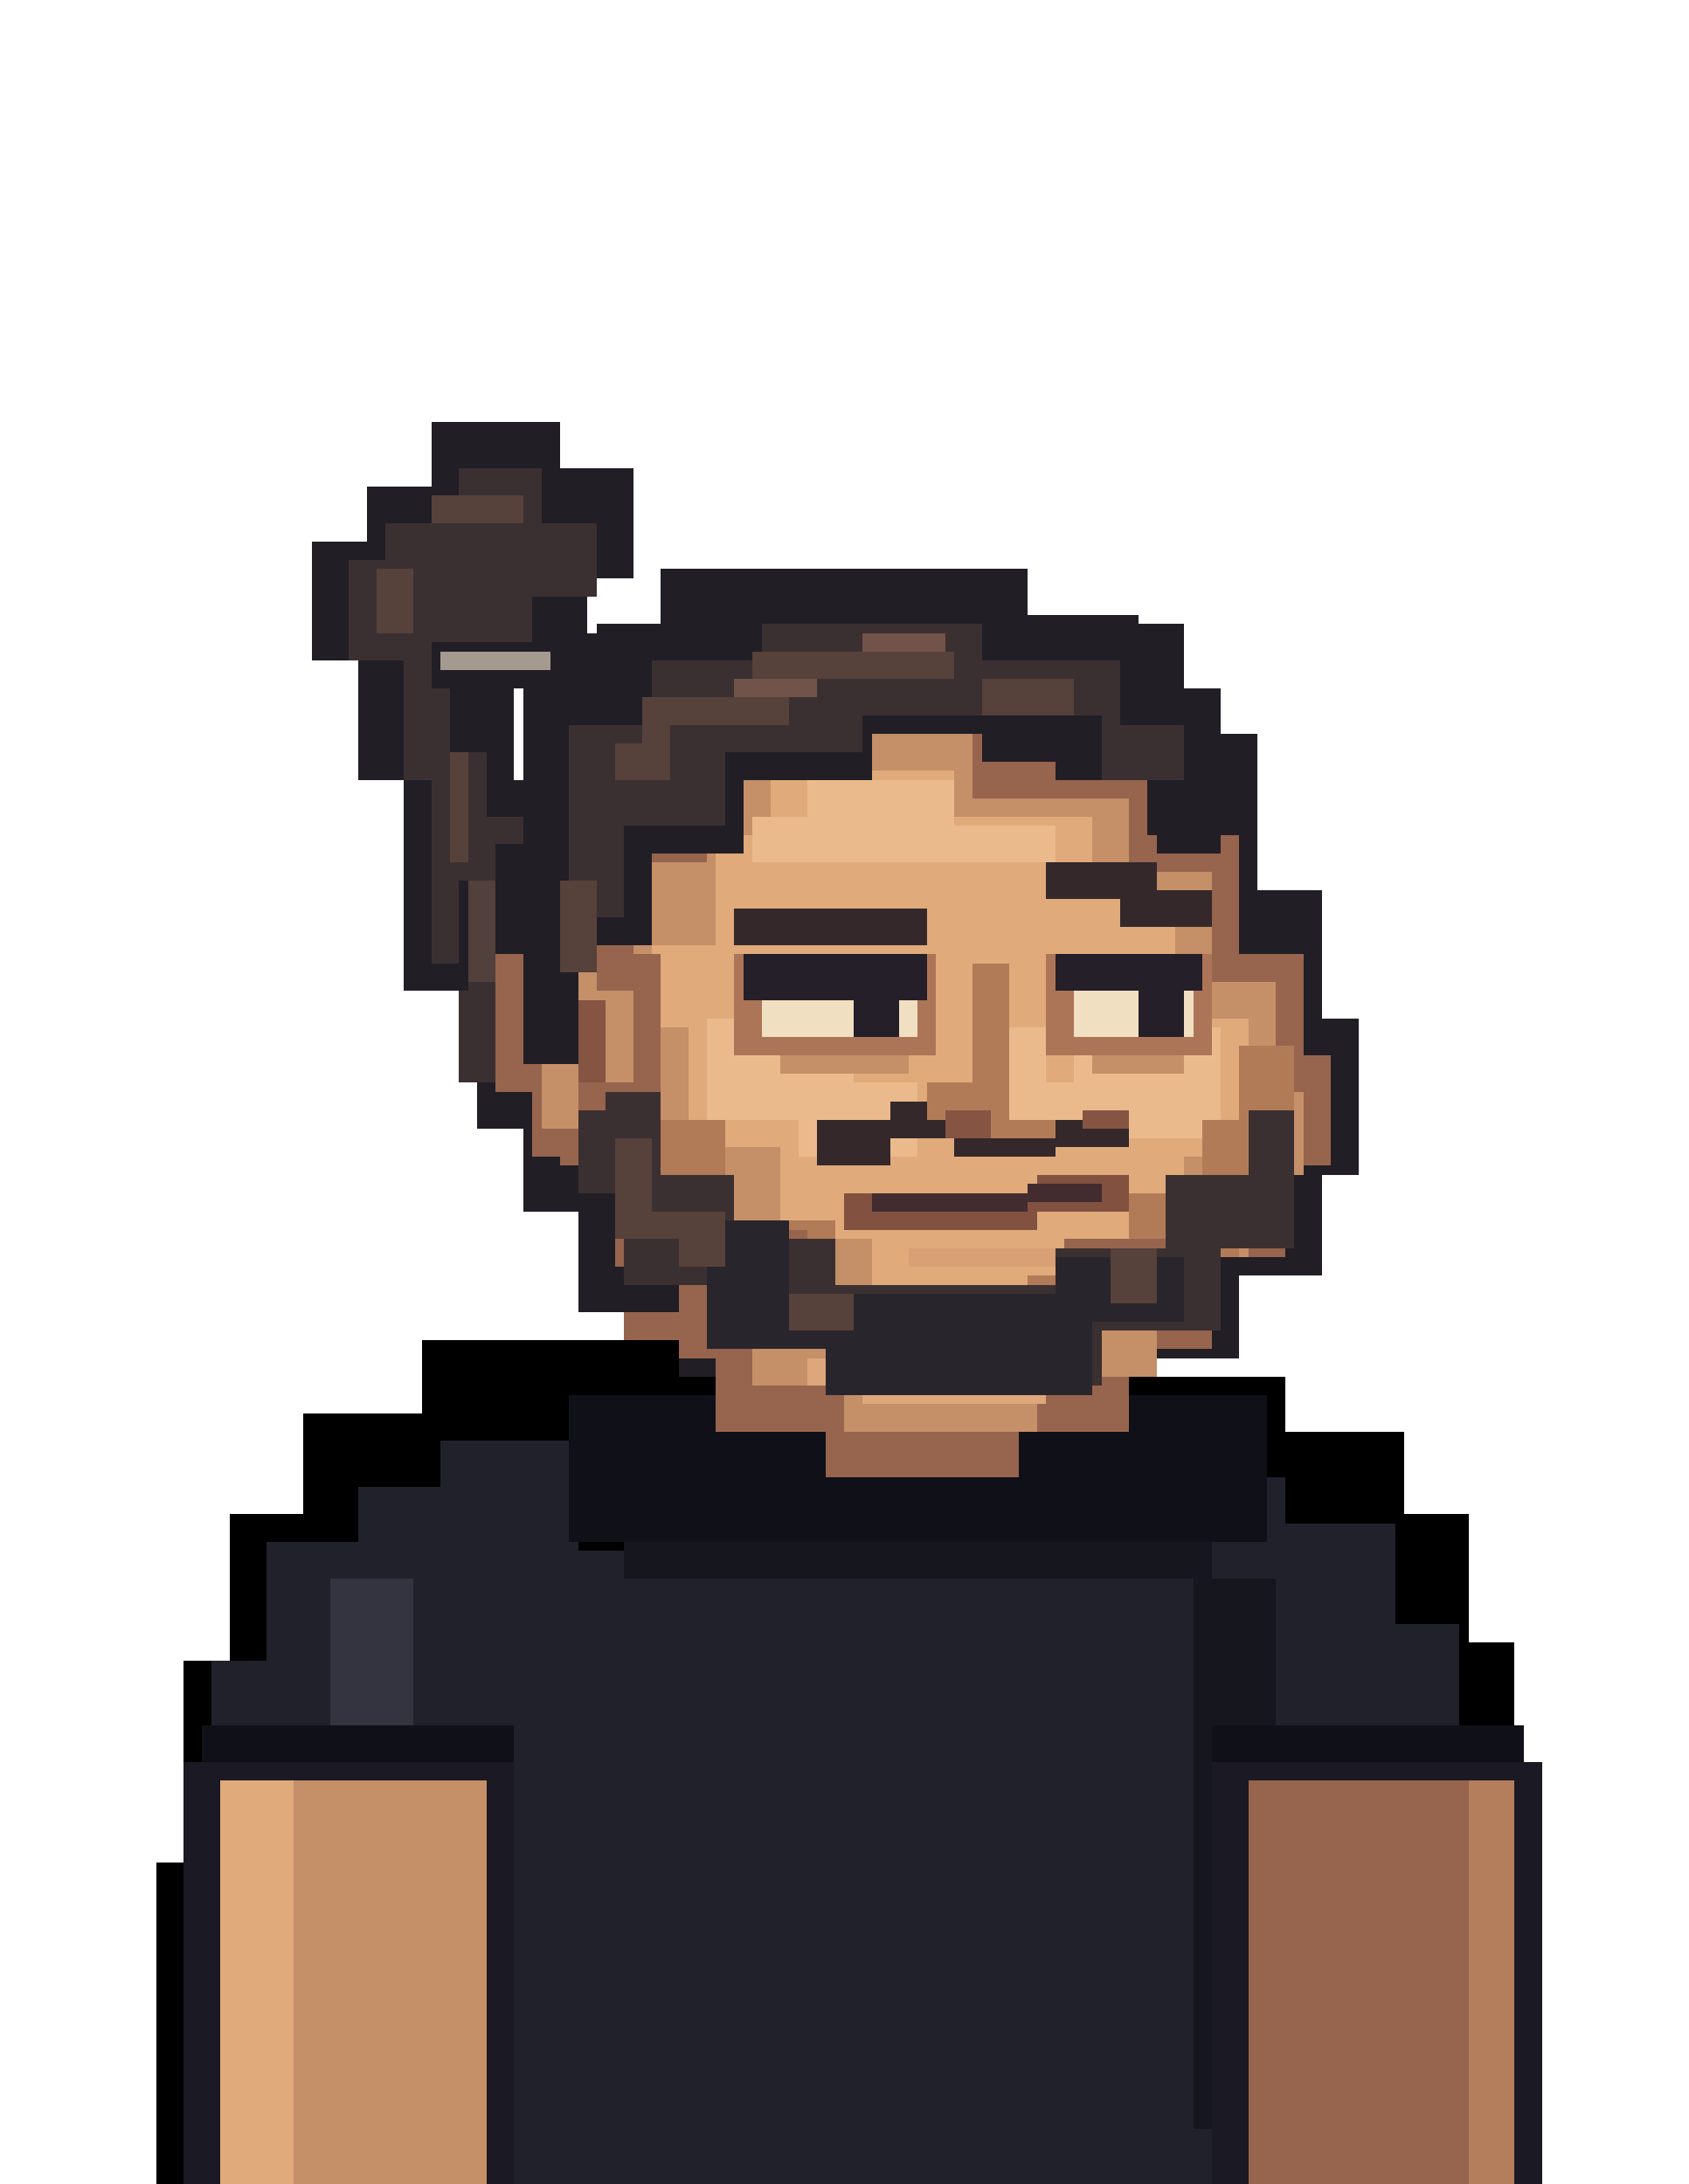
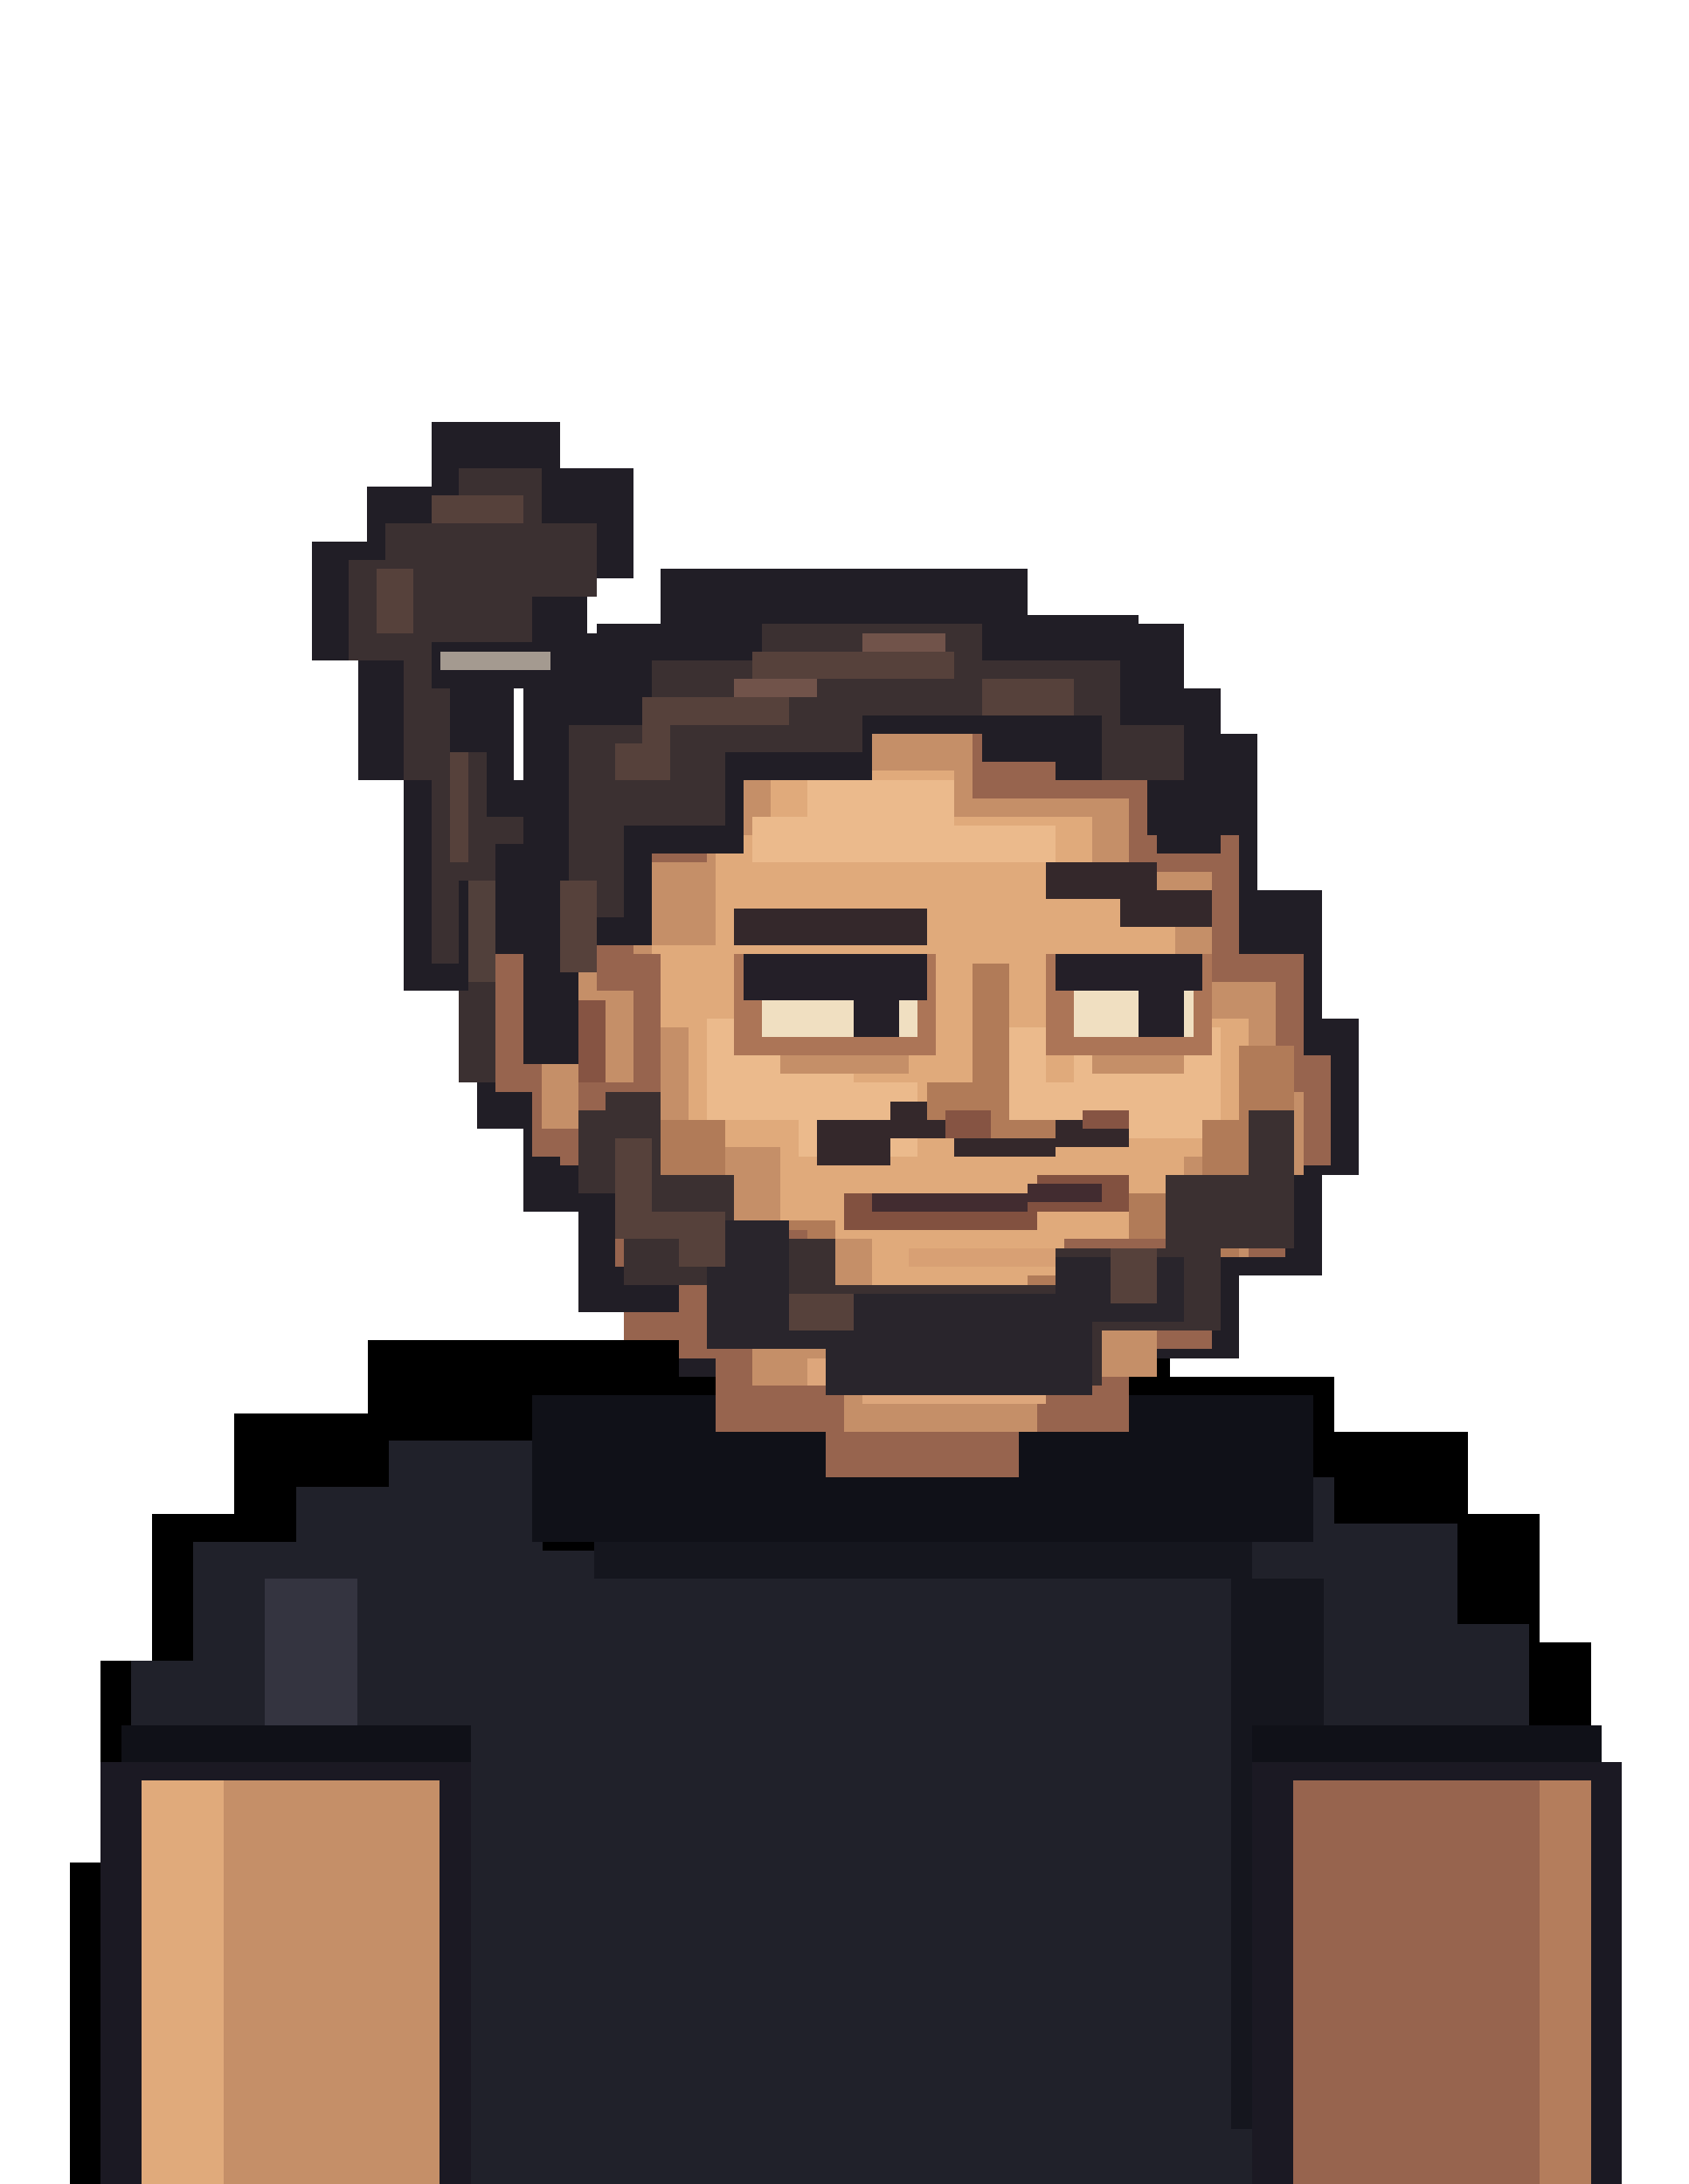
<svg xmlns="http://www.w3.org/2000/svg" width="552" height="714" viewBox="-12 -38 184 238" shape-rendering="crispEdges" data-expression="annoyed">
  <g id="neck" transform="translate(0 -20)">
    <path fill="#97644e" d="M56 118h58v24h7v16H49v-16h7z" />
    <path fill="#c58f68" d="M62 126h45v17h7v8H56v-8h6z" />
    <path fill="#dda67b" d="M66 134h35v10h7v3H66z" />
  </g>
-   <g id="casual-body">
+   <g id="casual-body" transform="translate(-10 0) scale(1.12 1)">
    <path d="M52 108h60v4h16v6h13v9h7v14h5v19h3v40H5v-35h3v-22h5v-16h8v-11h13v-8h18z" />
    <path fill="#20212a" d="M36 119h15v12h24v-4h17v5h22v-9h14v5h12v11h7v20h5v41H8v-35h3v-22h6v-13h10v-6h9z" />
    <path fill="#20212a" d="M31 126h16v12h27v-5h23v6h27v-9h10v14h7v22h5v34H31v-9h-9v-20h-5v-21h5v-14h9z" />
    <path fill="#20212a" d="M48 137h20v-3h8v5h20v4h14v14H96v7H71v-5H51v-8h-8v-8h5z" />
    <path fill="#20212a" d="M54 138h12v3h-12zM45 144h8v7h-5v-4h-3zM72 140h20v3H72z" />
    <path fill="#20212a" d="M21 131h8v12h-6v20h5v19h8v18H10v-34h4v-23h7zM132 139h7v22h7v39h-17v-19h-4v-16h7z" />
    <path fill="#20212a" d="M16 143h5v21h-5zM12 170h8v16h6v14H9v-25h3zM140 170h6v30h-7v-17h-4v-10h5z" />
    <path fill="#20212a" d="M27 135h6v20h5v17h-4v10h-6v-19h-4v-16h3zM119 145h9v17h-6v19h-6v-19h3z" />
    <path fill="#20212a" d="M32 133h6v19h-4v-10h-2zM38 160h6v16h-4v-9h-2zM127 134h5v12h-4v-5h-1z" />
    <path fill="#20212a" d="M48 165h15v4H49v4H37v-4h11zM90 168h24v4H93v3H71v-4h19zM45 183h30v4H55v4H37v-4h8zM107 186h19v5h-12v4H85v-4h22z" />
    <path fill="#20212a" d="M48 174h20v3H48zM76 177h30v3H76zM51 192h29v3H51zM100 182h12v3h-12z" />
    <path fill="#20212a" d="M33 193h7v7h-7zM120 193h9v7h-9zM80 197h29v3H80z" />
    <rect x="24" y="134" width="9" height="60" fill="#343440" />
    <rect x="118" y="134" width="9" height="60" fill="#15161e" />
    <rect x="10" y="150" width="34" height="4" fill="#101118" />
    <rect x="120" y="150" width="34" height="4" fill="#101118" />
    <rect x="8" y="154" width="36" height="48" fill="#1b1923" />
    <rect x="120" y="154" width="36" height="48" fill="#1b1923" />
    <rect x="12" y="156" width="29" height="46" fill="#c58f68" />
    <rect x="12" y="156" width="8" height="46" fill="#e0aa7b" />
    <rect x="124" y="156" width="29" height="46" fill="#97644e" />
    <rect x="148" y="156" width="5" height="46" fill="#b47d5c" />
    <rect x="50" y="114" width="76" height="16" fill="#101118" />
    <rect x="56" y="130" width="64" height="4" fill="#15161e" />
  </g>
  <g id="hair-back" transform="translate(0 -38)">
    <path fill="#211e26" d="M45 69h15v-7h40v6h17v12h8v27h-7v16h-9v7H51v-7H40v-17h-5V85h10z" />
    <path fill="#3b3031" d="M39 89h7v15h-4v14h-4v-14h-3V96h4zM111 82h7v23h-5v15h-6v-9h4z" />
    <path fill="#51403b" d="M39 96h3v11h-3z" />
  </g>
  <g id="ponytail" transform="translate(0 -38)">
    <path fill="#211e26" d="M28 53h7v-7h14v5h8v12h-5v10h-8v16h-5v19h-7V85h-5V72h-5V59h6z" />
    <path fill="#3b3031" d="M30 57h8v-6h9v6h6v8h-7v8h-9v12h-5V72h-6V61h4zM35 82h6v14h-3v9h-3z" />
    <path fill="#56413b" d="M35 54h10v3H35zM29 62h4v7h-4zM37 82h2v12h-2z" />
    <path fill="#211e26" d="M35 70h14v5H35z" />
    <path fill="#a49a90" d="M36 71h12v2H36z" />
  </g>
  <g id="head" transform="translate(0 -38)">
    <path fill="#211e26" d="M57 73h40v4h17v8h11v12h7v14h4v17h-4v11h-9v9h-14v6H76v-4H62v-7H51v-11h-6v-14h-3V99h6V85h9z" />
    <path fill="#97644e" d="M60 78h35v5h18v8h10v13h7v11h3v12h-5v10h-9v8h-13v5H78v-5H65v-7H55v-11h-6v-13h-3v-13h6V89h8z" />
    <path fill="#c58f68" d="M65 80h29v7h17v8h9v12h7v12h3v9h-6v9h-12v8H80v-5H68v-9H58v-12h-6v-15h5V94h8z" />
    <path fill="#e0aa7b" d="M72 84h20v5h15v8h9v14h8v15h-7v9h-13v5H83v-5H73v-10H63v-13h-4v-9h7V91h6z" />
    <path fill="#ebba8c" d="M76 85h16v5h11v4H70v-5h6zM65 111h16v7h7v8H75v-4H65zM105 112h16v12h-16z" />
    <path fill="#b17b58" d="M52 109h7v13h8v11h12v8H68v-6H58v-10h-6zM123 114h6v14h-6v9h-12v7h-11v-5h11v-9h8v-8h4z" />
  </g>
  <g id="double-chin" transform="translate(0 -38)">
    <path fill="#97644e" d="M62 134h14v8h28v-7h16v12h-9v9H99v5H78v-5H66v-8h-4z" />
    <path fill="#c58f68" d="M67 139h9v8h28v-6h10v9h-13v6H80v-5H70v-6h-3z" />
    <path fill="#dda67b" d="M76 148h26v5H82v-2h-6z" />
    <path fill="#ad7658" d="M72 143h7v3h23v-3h6v6H79v-2h-7z" />
  </g>
  <g id="ears" transform="translate(0 -38)">
    <path fill="#97644e" d="M46 99h9v5h5v16h-5v6h-9v-7h-4v-15h4z" />
    <path fill="#c58f68" d="M47 103h6v5h4v10h-6v5h-4z" />
    <path fill="#e0aa7b" d="M47 104h3v7h-3z" />
    <path fill="#865443" d="M51 109h3v9h-3z" />
  </g>
  <g id="hair-front" transform="translate(0 -38)">
    <path fill="#211e26" d="M45 90V76h8v-8h14v-5h30v4h15v8h9v18h-7v-8h-11v-5H83v5H69v8H59v10h-8v13h-6v-14h-3V92h3z" />
    <path fill="#3b3031" d="M50 79h9v-7h12v-4h24v4h15v7h7v6h-9v-7H82v4H67v8H56v10h-6z" />
    <path fill="#56413b" d="M58 76h12v-5h22v3H74v5H61v6h-6v-4h3zM95 74h10v4H95zM49 96h4v10h-4z" />
    <path fill="#71534a" d="M68 74h9v2h-9zM82 69h9v2h-9z" />
  </g>
  <g id="facial-hair" transform="translate(0 -38)">
    <path fill="#3b3031" d="M54 119h6v9h8v7h11v5h24v-4h12v-8h9v-7h5v15h-8v9h-13v6H78v-4H65v-7H56v-10h-5v-9h3z" />
    <path fill="#29252c" d="M65 133h9v8h29v-4h14v7h-10v8H78v-5H65z" />
    <path fill="#56413b" d="M55 124h4v8h8v6h-5v-3h-7zM74 141h7v4h-7zM109 136h5v6h-5z" />
    <path fill="#34282b" d="M77 122h8v-2h9v2h8v-1h9v4h-8v1H92v-2h-7v3h-8z" />
  </g>
  <g id="expression-brows" transform="translate(0 -38)">
    <path fill="#34282b" d="M68 99h21v4H68zM102 94h12v3h6v4h-10v-3h-8z" />
  </g>
  <g id="expression-eyes" transform="translate(0 -38)">
    <path fill="#ac7557" d="M68 104h22v11H68zM102 104h18v11h-18z" />
    <path fill="#f0dfc1" d="M71 109h17v4H71zM105 108h13v5h-13z" />
    <path fill="#241f28" d="M81 109h5v4h-5zM112 108h5v5h-5zM69 104h20v5H69zM103 104h16v4h-16z" />
    <path fill="#c58f68" d="M73 115h14v2H73zM107 115h10v2h-10z" />
  </g>
  <g id="nose" transform="translate(0 -38)">
    <path fill="#b17b58" d="M94 105h4v13h5v6h-9v-2h-5v-4h5z" />
    <path fill="#ebba8c" d="M98 112h4v6h7v4H98z" />
    <path fill="#865443" d="M91 121h5v3h-5zM106 121h5v2h-5z" />
  </g>
  <g id="expression-mouth" transform="translate(0 -38)">
    <path fill="#825140" d="M80 130h21v-2h10v4h-10v2H80z" />
    <path fill="#422c30" d="M83 130h17v-1h8v2h-8v1H83z" />
    <path fill="#d8a074" d="M87 136h16v2H87z" />
  </g>
</svg>
